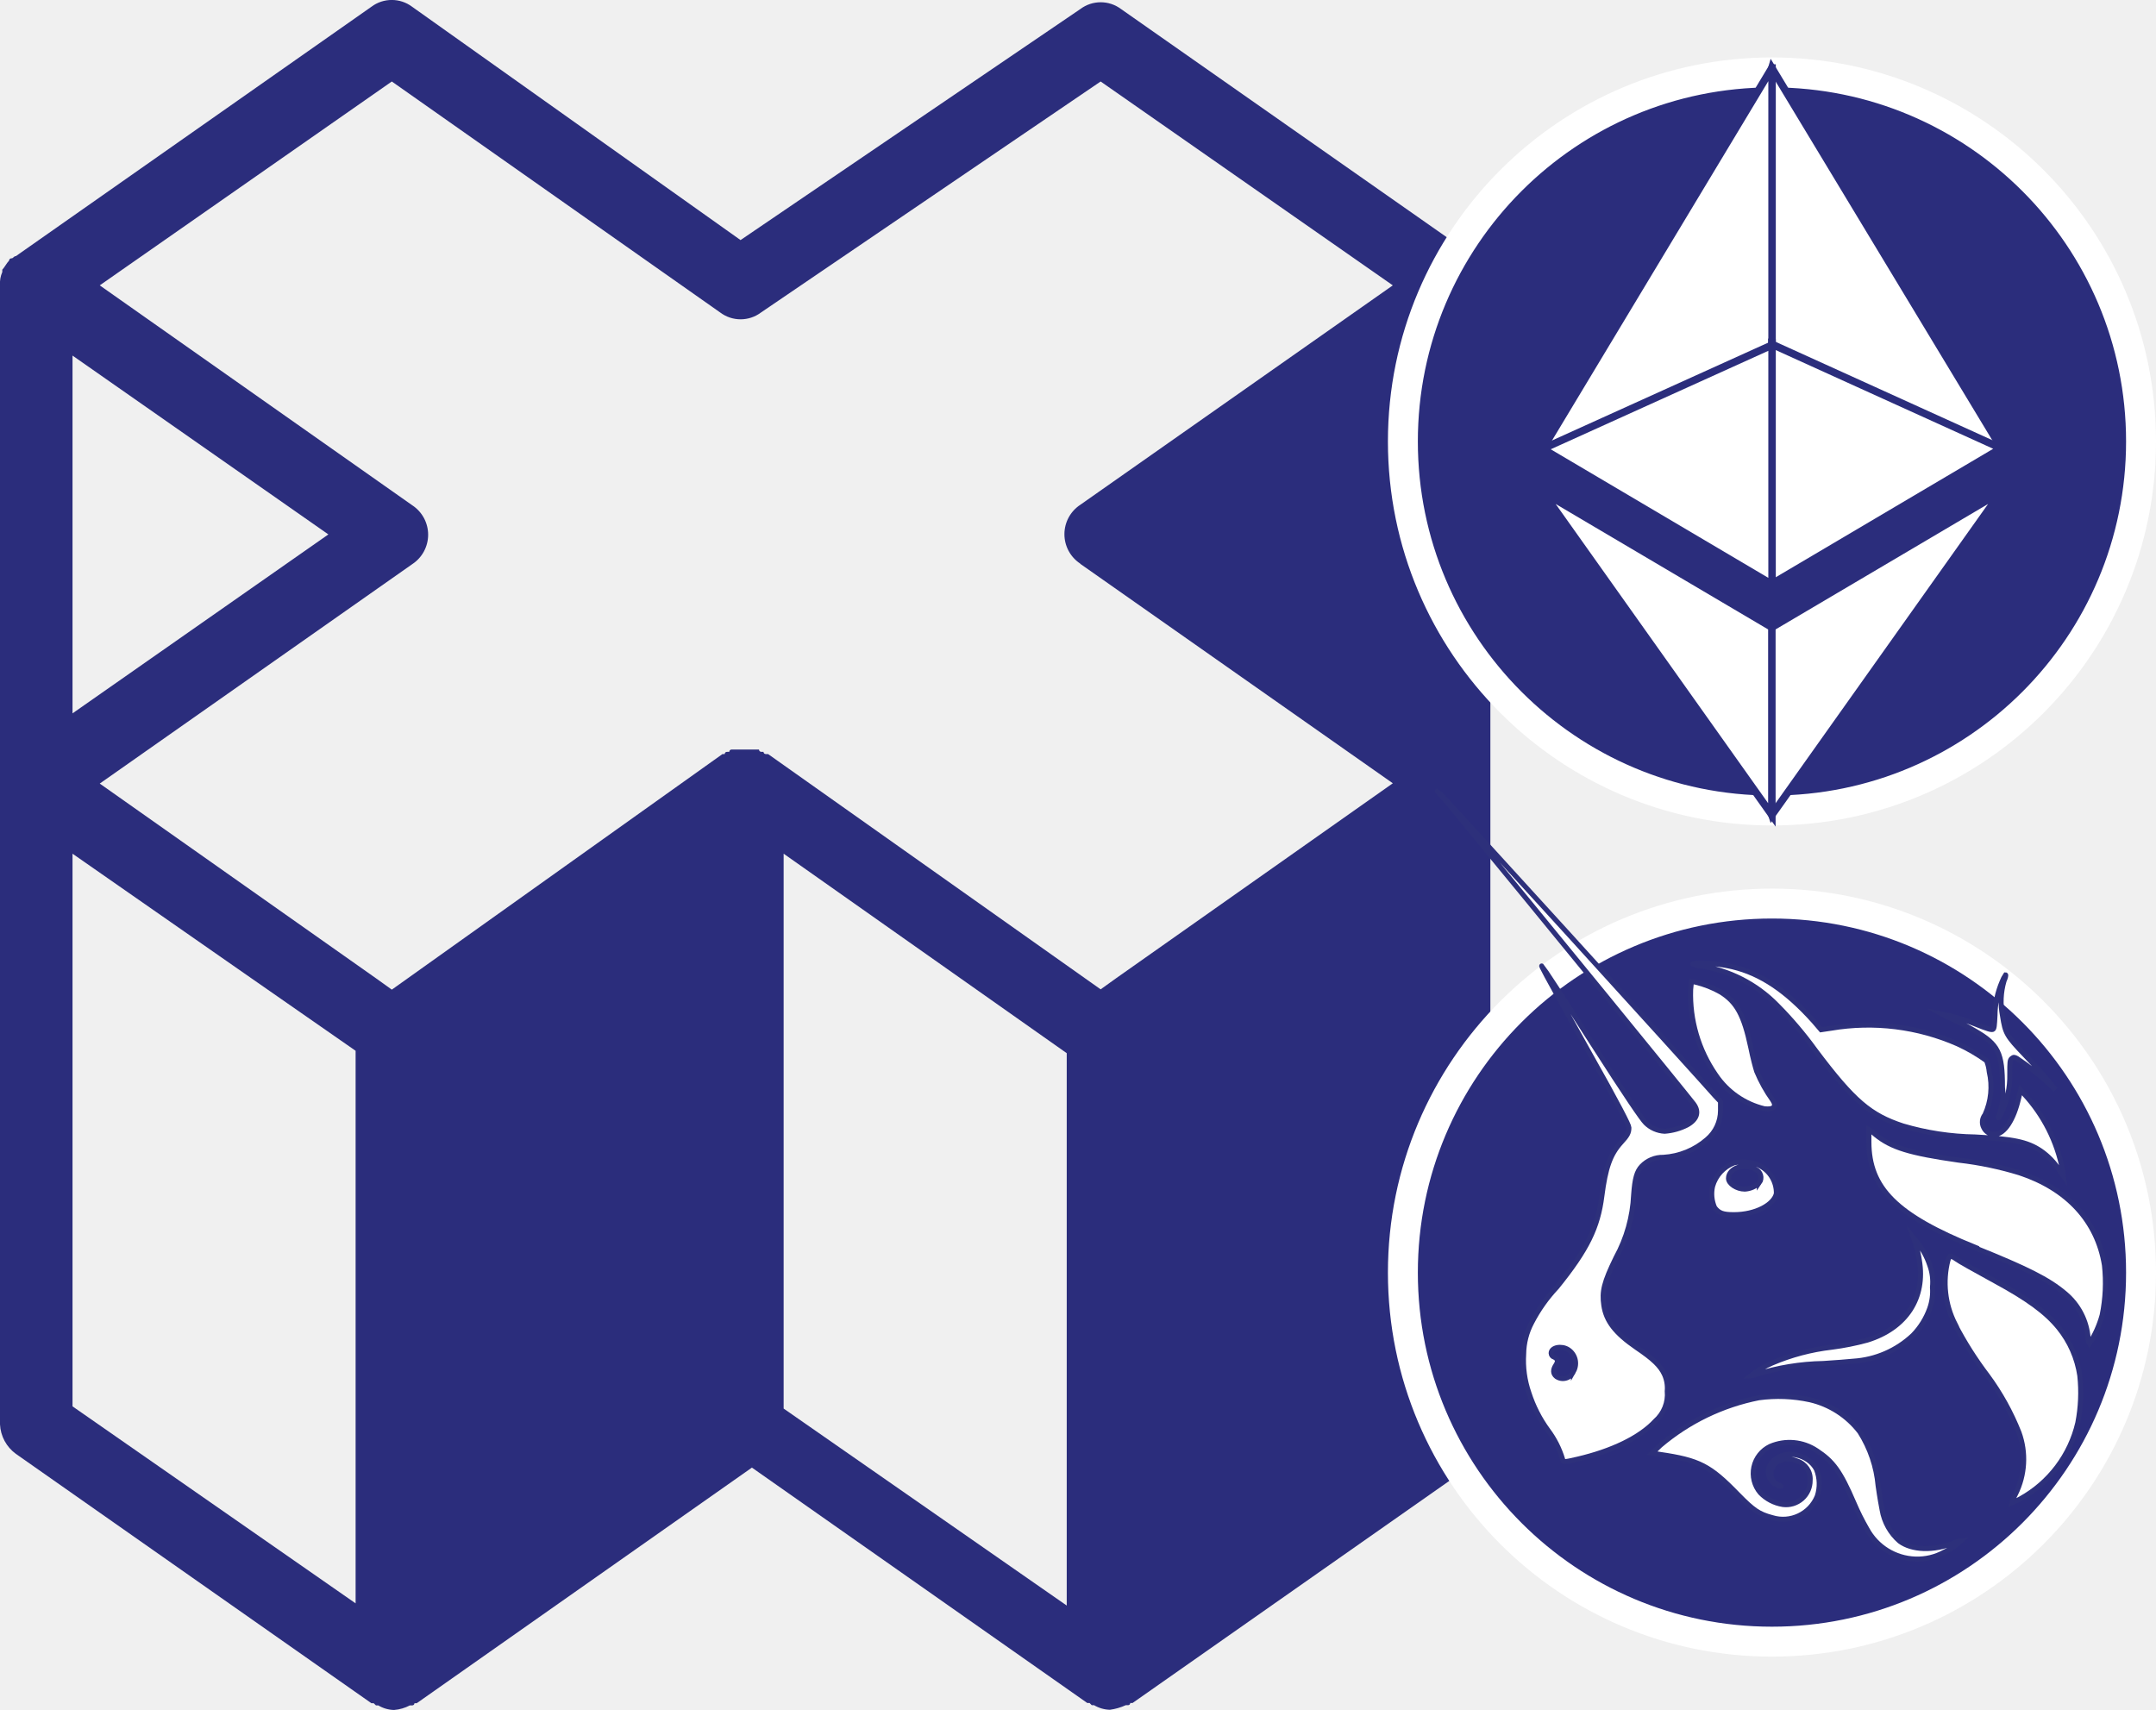
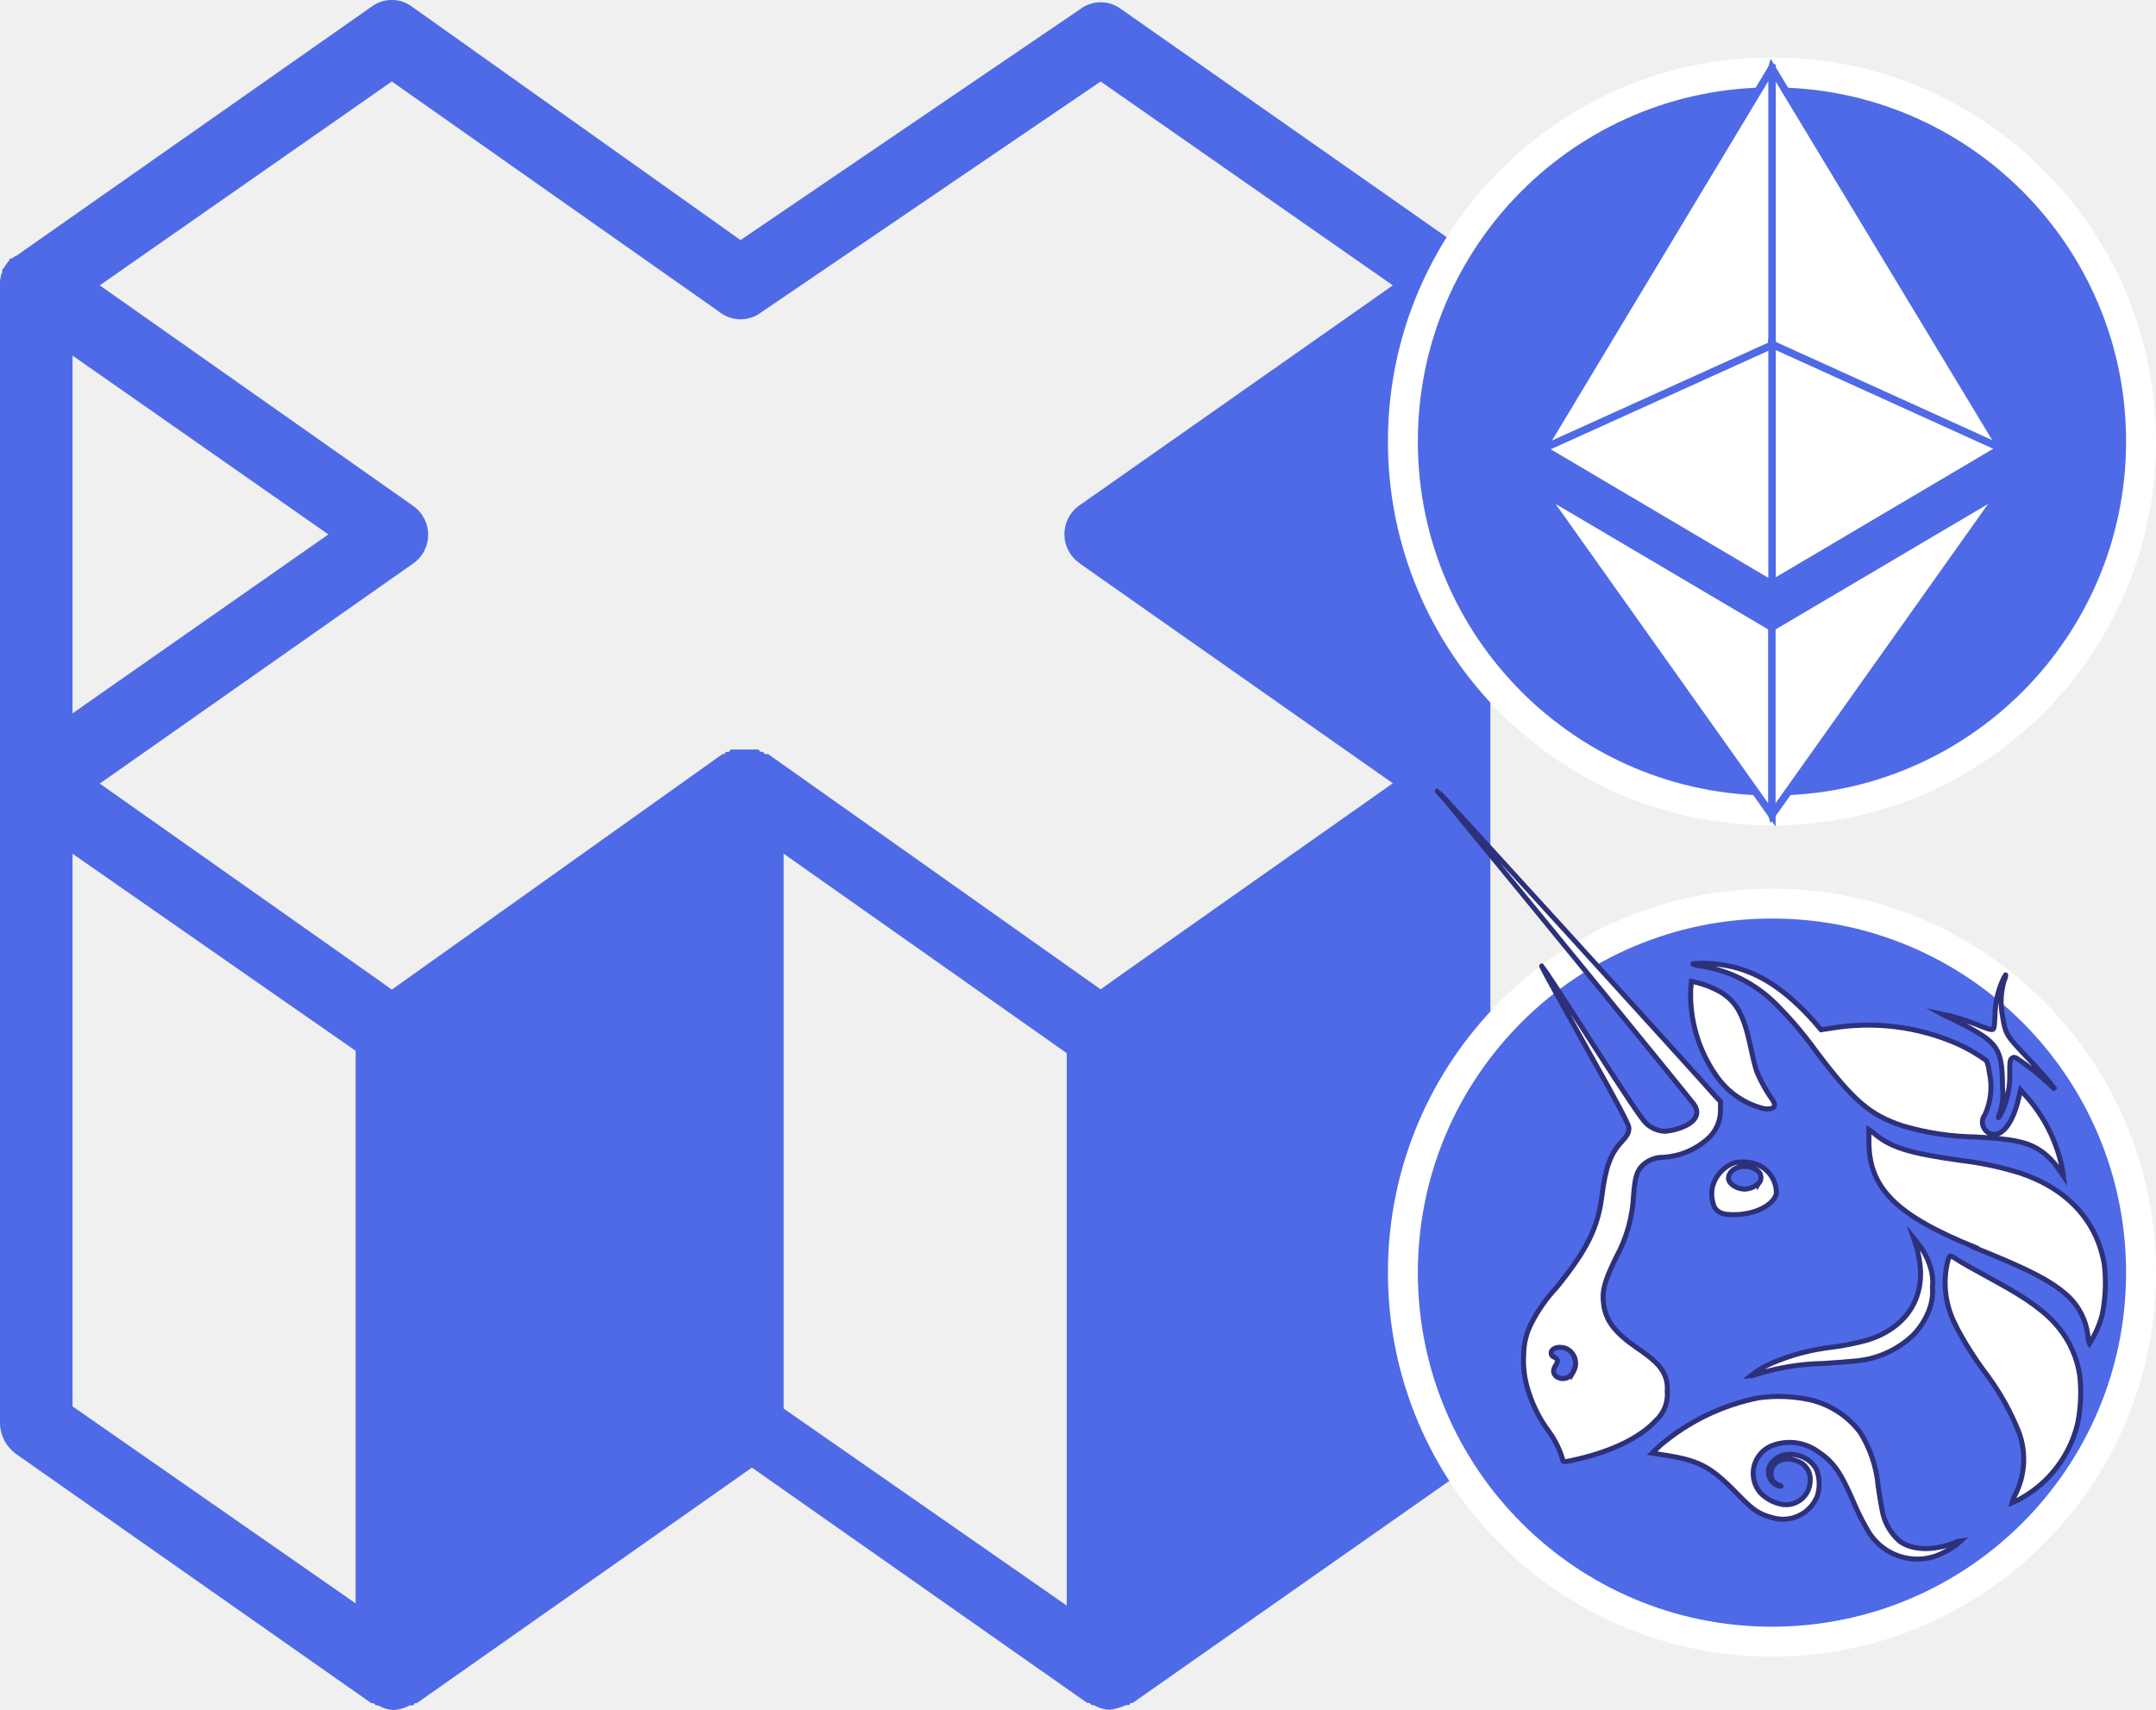
<svg xmlns="http://www.w3.org/2000/svg" viewBox="0 0 216.14 171.42">
  <defs>
-     <style>.cls-1,.cls-2{fill:#2b2d7c;}.cls-2{stroke:#fff;stroke-width:3px;}.cls-2,.cls-3,.cls-4,.cls-5{stroke-miterlimit:10;}.cls-3,.cls-4,.cls-5{fill:#fff;}.cls-3{stroke:#2b2d7c;stroke-width:0.75px;}.cls-4,.cls-5{stroke:#2d307b;stroke-width:0.5px;}.cls-5{fill-rule:evenodd;}</style>
+     <style>.cls-1,.cls-2{fill:#4f6ae6;}.cls-2{stroke:#fff;stroke-width:3px;}.cls-2,.cls-3,.cls-4,.cls-5{stroke-miterlimit:10;}.cls-3,.cls-4,.cls-5{fill:#fff;}.cls-3{stroke:#4f6ae6;stroke-width:0.75px;}.cls-4,.cls-5{stroke:#2d307b;stroke-width:0.5px;}.cls-5{fill-rule:evenodd;}</style>
  </defs>
  <g id="Layer_2" data-name="Layer 2">
    <g id="Layer_1-2" data-name="Layer 1">
      <path class="cls-1" d="M149.39,27.47h0a.81.81,0,0,0-.22-.45l-.23-.23c0-.23-.23-.23-.45-.45l-.23-.23-.23-.23L112.39.91a3.4,3.4,0,0,0-4.09,0L74.24,24.07,41.32.68a3.4,3.4,0,0,0-4.09,0l-35.64,25c-.23,0-.23.22-.45.22a.23.23,0,0,0-.23.23c-.23.23-.46.68-.68.91v.23A2.82,2.82,0,0,0,0,28.61v114.2a3.88,3.88,0,0,0,1.59,2.95l35.64,25h.23l.23.22h.23a3.21,3.21,0,0,0,1.59.46,4.13,4.13,0,0,0,1.58-.46h.23a.22.22,0,0,0,.23-.22h.23l33.6-23.62L109,170.74h.23l.22.22h.23a3.28,3.28,0,0,0,1.59.46,5.75,5.75,0,0,0,1.59-.46h.23a.22.22,0,0,0,.22-.22h.23l35.65-25,.22-.23V27.47ZM7.27,35.65,32.92,53.58,7.27,71.52Zm28.38,125.1L7.27,141V85.59L25.2,98.08l10.45,7.27Zm71.29.22L78.56,141.22V85.59l28.38,20ZM108.3,56.53l31.33,22-27.7,19.52-1.59,1.14L77,75.6h-.23a.22.22,0,0,1-.23-.22h-.22a.23.23,0,0,1-.23-.23H73.33a.22.22,0,0,0-.22.23h-.23a.22.22,0,0,0-.23.22h-.22L39.28,99.22l-1.59-1.14L10,78.56l31.33-22a3.53,3.53,0,0,0,0-5.9L10,28.61,39.28,8.17,72.2,31.33a3.4,3.4,0,0,0,4.09,0L110.34,8.17l29.29,20.44-31.33,22a3.53,3.53,0,0,0,0,5.9Z" />
      <circle class="cls-2" cx="177.64" cy="44.26" r="37" />
      <path class="cls-3" d="M177.63,6.82l-.5,1.71V58l.5.5,23-13.59Z" />
      <path class="cls-3" d="M177.63,6.82,154.65,45l23,13.59V6.82Z" />
      <path class="cls-3" d="M177.63,62.89l-.28.34V80.87l.28.83,23-32.39Z" />
      <path class="cls-3" d="M177.63,81.7V62.89l-23-13.58Z" />
      <path class="cls-3" d="M177.63,58.54l23-13.59-23-10.44Z" />
      <path class="cls-3" d="M154.65,45l23,13.59v-24Z" />
      <circle class="cls-2" cx="177.64" cy="127.59" r="37" />
      <path class="cls-4" d="M170.41,96.8c-.83-.12-.88-.15-.48-.2a13.18,13.18,0,0,1,3.75.33c2.86.68,5.43,2.42,8.17,5.48l.71.83,1-.15a22.29,22.29,0,0,1,12.72,1.58,17.19,17.19,0,0,1,2.87,1.67,3.88,3.88,0,0,1,.27,1.11,6.73,6.73,0,0,1-.43,4.32,1.17,1.17,0,0,0-.12,1.28,1.18,1.18,0,0,0,1.08.68c1,0,1.94-1.51,2.42-3.62l.2-.83.35.4a15.51,15.51,0,0,1,3.85,7.62l.08.6-.36-.52a6.81,6.81,0,0,0-1.91-2c-1.35-.91-2.78-1.19-6.56-1.39a27.15,27.15,0,0,1-7.27-1.11c-3.26-1.08-4.92-2.46-8.77-7.59a38,38,0,0,0-3.85-4.53,13.54,13.54,0,0,0-7.75-3.93Z" />
      <path class="cls-4" d="M200,101.84a8.73,8.73,0,0,1,.71-3.42,3.19,3.19,0,0,1,.35-.68c.05,0,0,.28-.15.6a7.43,7.43,0,0,0-.16,3.5c.28,1.79.4,2,2.31,4,.88.91,1.91,2.07,2.31,2.54l.68.88-.68-.63a24.18,24.18,0,0,0-3.17-2.51c-.28-.15-.32-.15-.52,0s-.2.4-.2,1.55a8.56,8.56,0,0,1-.88,4c-.32.6-.35.48-.08-.2a5.82,5.82,0,0,0,.23-2.46c0-3.45-.4-4.3-2.81-5.68-.6-.36-1.64-.88-2.22-1.16a11.26,11.26,0,0,1-1.08-.52,19,19,0,0,1,3.34,1c1.39.56,1.63.6,1.79.56s.18-.42.23-1.42Z" />
      <path class="cls-4" d="M172,107.77a14.18,14.18,0,0,1-2.51-8.55l.08-.83.4.08a9.7,9.7,0,0,1,2.54,1c1.59,1,2.31,2.27,3,5.53.2,1,.48,2.06.6,2.42a14.49,14.49,0,0,0,1.59,2.86c.43.63.15,1-.83.88A8.17,8.17,0,0,1,172,107.77Z" />
      <path class="cls-4" d="M198,125.05c-7.87-3.18-10.64-5.92-10.64-10.57,0-.67,0-1.23,0-1.23a4.42,4.42,0,0,1,.68.52c1.59,1.28,3.37,1.84,8.35,2.55a33.91,33.91,0,0,1,6.08,1.27c4.8,1.59,7.79,4.85,8.5,9.26a16.21,16.21,0,0,1-.23,5,10.11,10.11,0,0,1-1.28,2.86s-.12-.2-.12-.52a6.47,6.47,0,0,0-2.31-4.5c-1.68-1.42-3.82-2.49-9.07-4.6Z" />
      <path class="cls-4" d="M192.42,126.36a9.12,9.12,0,0,0-.4-1.67l-.2-.6.35.43a7.17,7.17,0,0,1,1.28,2.31,4.92,4.92,0,0,1,.28,2.22,5.19,5.19,0,0,1-.28,2.14,7.42,7.42,0,0,1-1.66,2.67,9.6,9.6,0,0,1-6,2.61c-.48.05-1.84.16-3,.23a23.73,23.73,0,0,0-6.76,1.11,1.45,1.45,0,0,1-.53.13,9.46,9.46,0,0,1,2.14-1.28,21.57,21.57,0,0,1,6-1.59,26,26,0,0,0,3.55-.71C191.11,133.15,193.05,130.1,192.42,126.36Z" />
      <path class="cls-4" d="M196,132.76a9.13,9.13,0,0,1-.71-6.43c.07-.2.15-.41.23-.41a1.83,1.83,0,0,1,.55.28c.48.33,1.47.88,4,2.27,3.22,1.75,5.05,3.09,6.32,4.65a9.92,9.92,0,0,1,2.11,4.8,16,16,0,0,1-.2,4.73,11.74,11.74,0,0,1-5.76,7.62,6.27,6.27,0,0,1-.84.4,4.19,4.19,0,0,1,.36-.88,7.84,7.84,0,0,0,.35-6.16,25.39,25.39,0,0,0-3.17-5.72,35.53,35.53,0,0,1-3.26-5.15Z" />
      <path class="cls-4" d="M166.44,144.91a21.82,21.82,0,0,1,9.88-4.77,14.88,14.88,0,0,1,5.13.2,8.8,8.8,0,0,1,5,3.22,12.05,12.05,0,0,1,1.83,5.4c.15,1.08.35,2.19.4,2.42a5.34,5.34,0,0,0,1.76,3.14c1.23.91,3.37,1,5.48.16a2.19,2.19,0,0,1,.68-.2,6.24,6.24,0,0,1-1.71,1.15,5.6,5.6,0,0,1-2.87.68,5.74,5.74,0,0,1-4.85-3,23.88,23.88,0,0,1-1.31-2.62c-1.38-3.22-2.11-4.18-3.74-5.25a4.89,4.89,0,0,0-4.65-.43,3,3,0,0,0-1,4.65,4,4,0,0,0,2.26,1.18,2.42,2.42,0,0,0,2.74-2.42,1.89,1.89,0,0,0-1.31-1.94c-1.27-.55-2.66.08-2.61,1.31a1.09,1.09,0,0,0,.75,1.08c.32.15.32.15.08.12a1.47,1.47,0,0,1-.53-2.58c1.11-1.11,3.45-.63,4.25.91a4,4,0,0,1,.08,2.69,3.7,3.7,0,0,1-4.53,2.14c-1.31-.35-1.86-.71-3.45-2.34-2.78-2.86-3.85-3.42-7.82-4l-.75-.12Z" />
      <path class="cls-5" d="M145.54,81c9.26,11.24,23.52,28.72,24.24,29.67.6.8.35,1.56-.63,2.11a5.89,5.89,0,0,1-2.27.64,2.91,2.91,0,0,1-1.9-.84c-.36-.35-1.91-2.61-5.41-8.07-2.66-4.17-4.93-7.62-5-7.66s-.15-.08,4.68,8.57c3.07,5.44,4.05,7.39,4.05,7.63,0,.52-.15.8-.8,1.5-1.08,1.19-1.55,2.55-1.91,5.36-.4,3.15-1.46,5.36-4.52,9.14a15.74,15.74,0,0,0-2.51,3.54,6.92,6.92,0,0,0-.81,3.17,9.94,9.94,0,0,0,.53,3.9,13.22,13.22,0,0,0,1.91,3.74,9.39,9.39,0,0,1,1.46,2.89c0,.33.08.33,1.51,0,3.42-.8,6.24-2.14,7.79-3.82a3.55,3.55,0,0,0,1.19-3,3.35,3.35,0,0,0-.28-1.67c-.4-.88-1.15-1.58-2.79-2.69-2.14-1.47-3.06-2.67-3.29-4.25-.2-1.36,0-2.27,1.23-4.78a14.42,14.42,0,0,0,1.76-6.28c.12-1.66.32-2.34.8-2.86a2.91,2.91,0,0,1,2.18-.91,7.33,7.33,0,0,0,4.38-1.79,3.79,3.79,0,0,0,1.35-2.89l0-.91-.53-.56c-1.87-2.14-27.73-30.58-27.85-30.58S144.79,80,145.54,81Zm12.2,56.5a1.64,1.64,0,0,0-.53-2.19c-.67-.43-1.71-.23-1.71.36a.42.42,0,0,0,.33.4c.35.2.4.4.12.83s-.28.83.08,1.11A1.14,1.14,0,0,0,157.74,137.49Z" />
      <path class="cls-5" d="M173.83,116.59a3.54,3.54,0,0,0-2.14,2.34,3.45,3.45,0,0,0,.2,2.14c.43.56.83.71,1.94.71,2.19,0,4-1,4.25-2.11a3.06,3.06,0,0,0-1.79-2.86A4.08,4.08,0,0,0,173.83,116.59Zm2.54,2a.9.9,0,0,0-.4-1.36c-1.08-.67-2.69-.12-2.69.91,0,.53.83,1.08,1.63,1.08A2.24,2.24,0,0,0,176.37,118.58Z" />
    </g>
  </g>
</svg>
